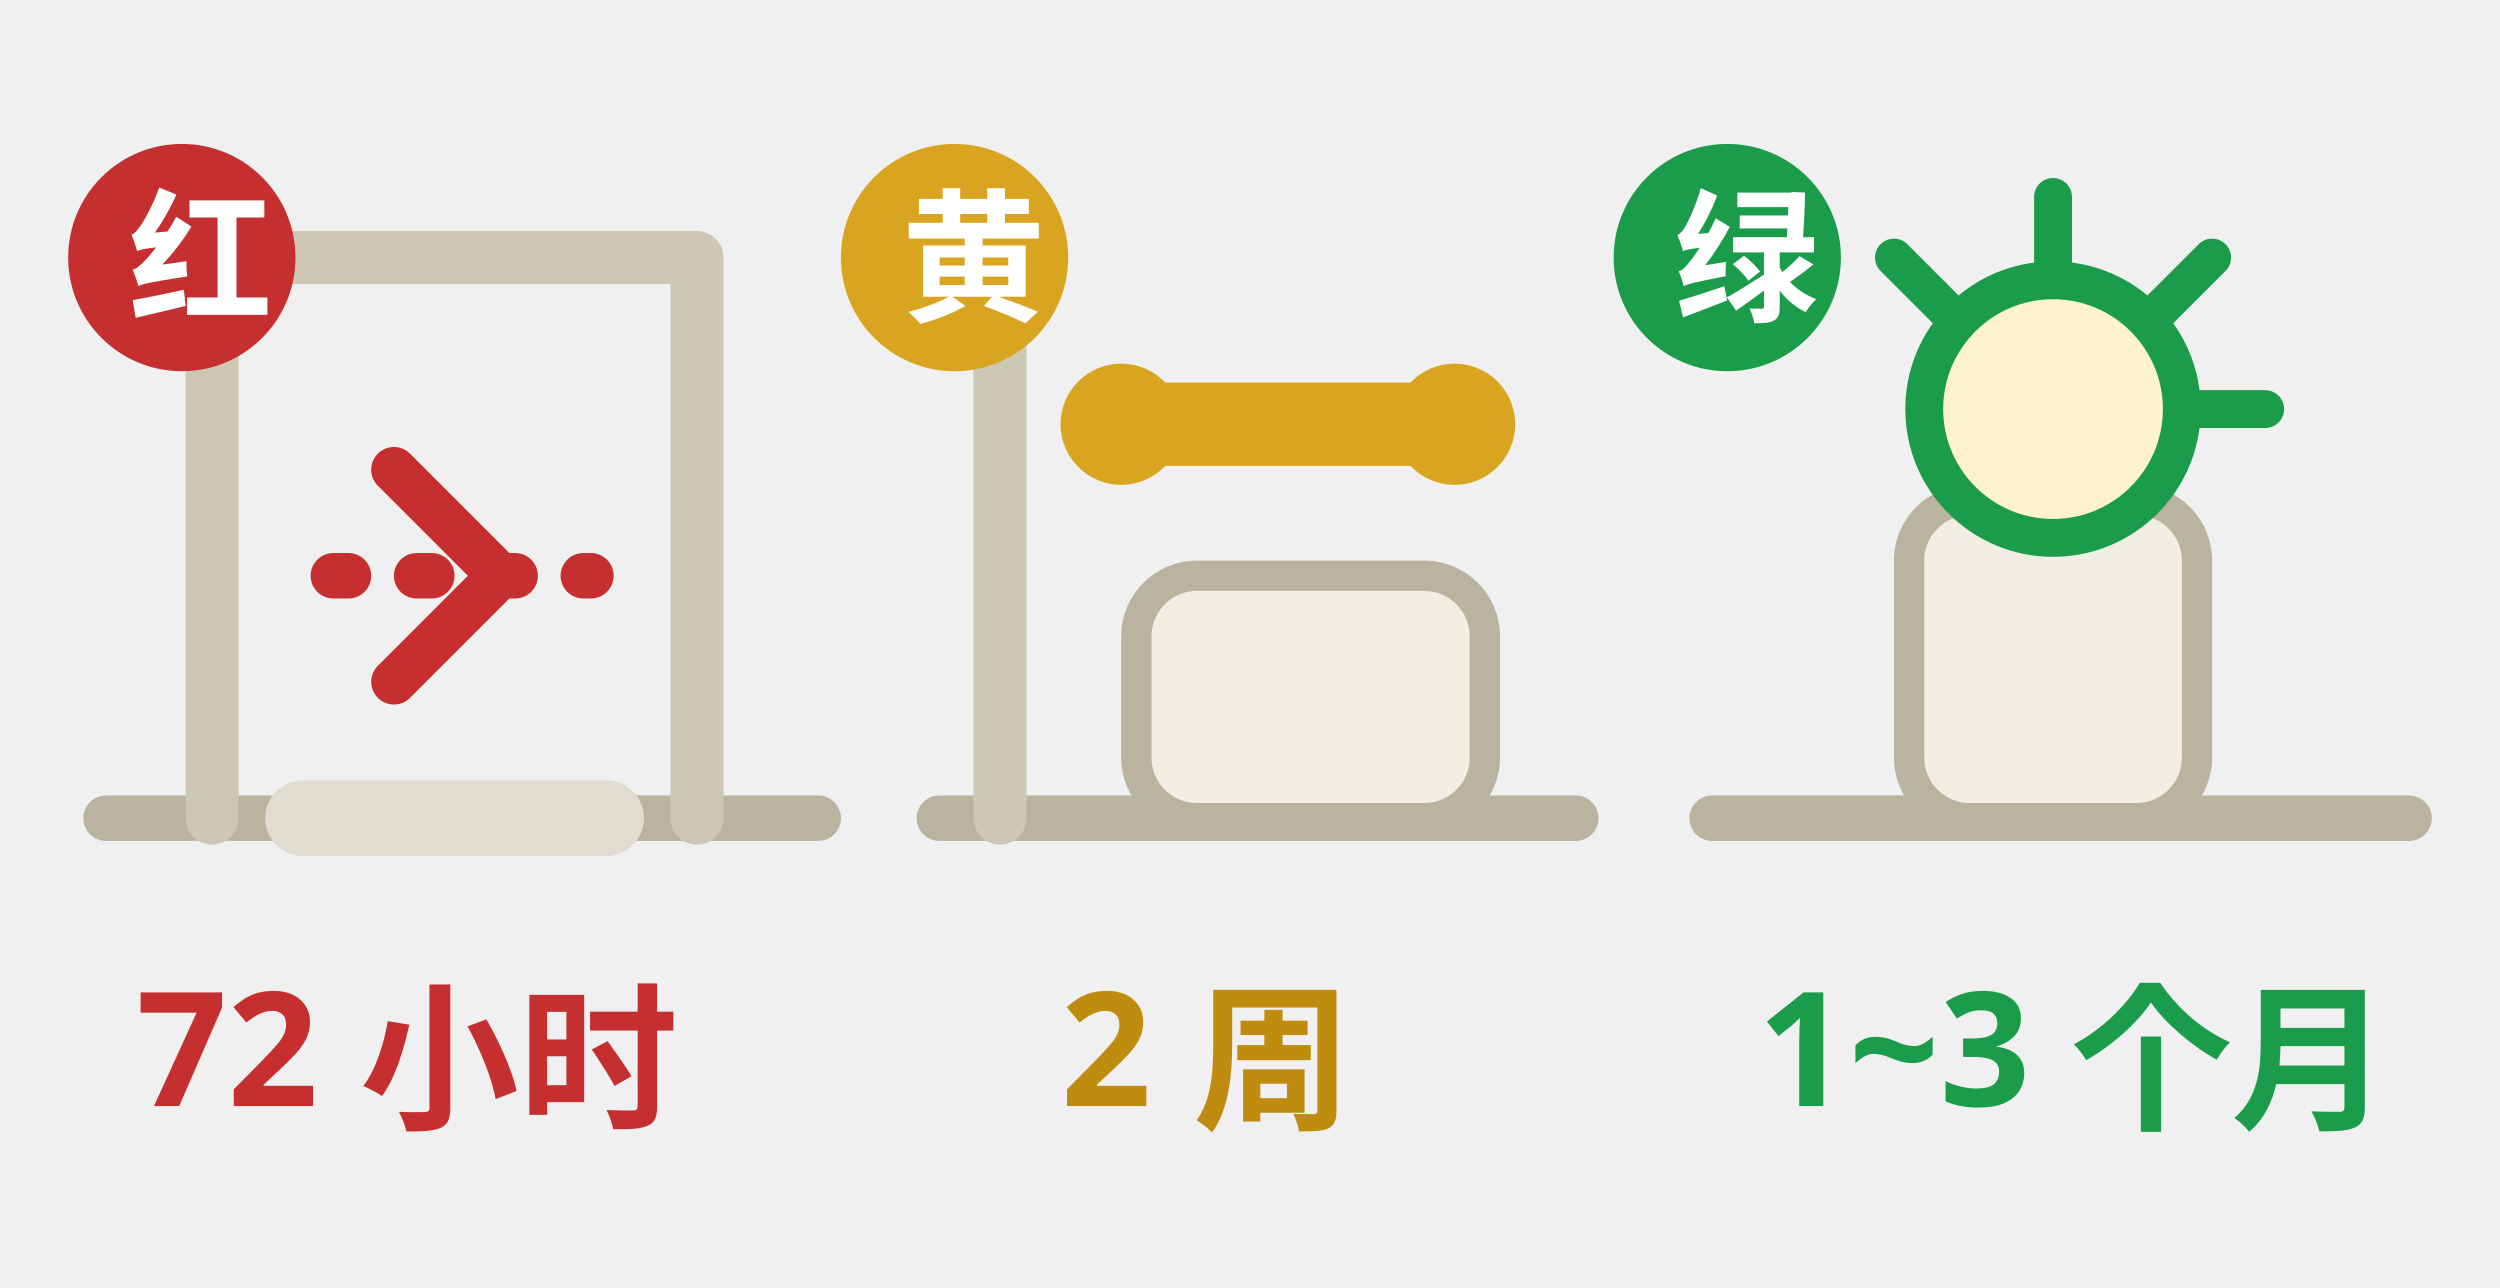
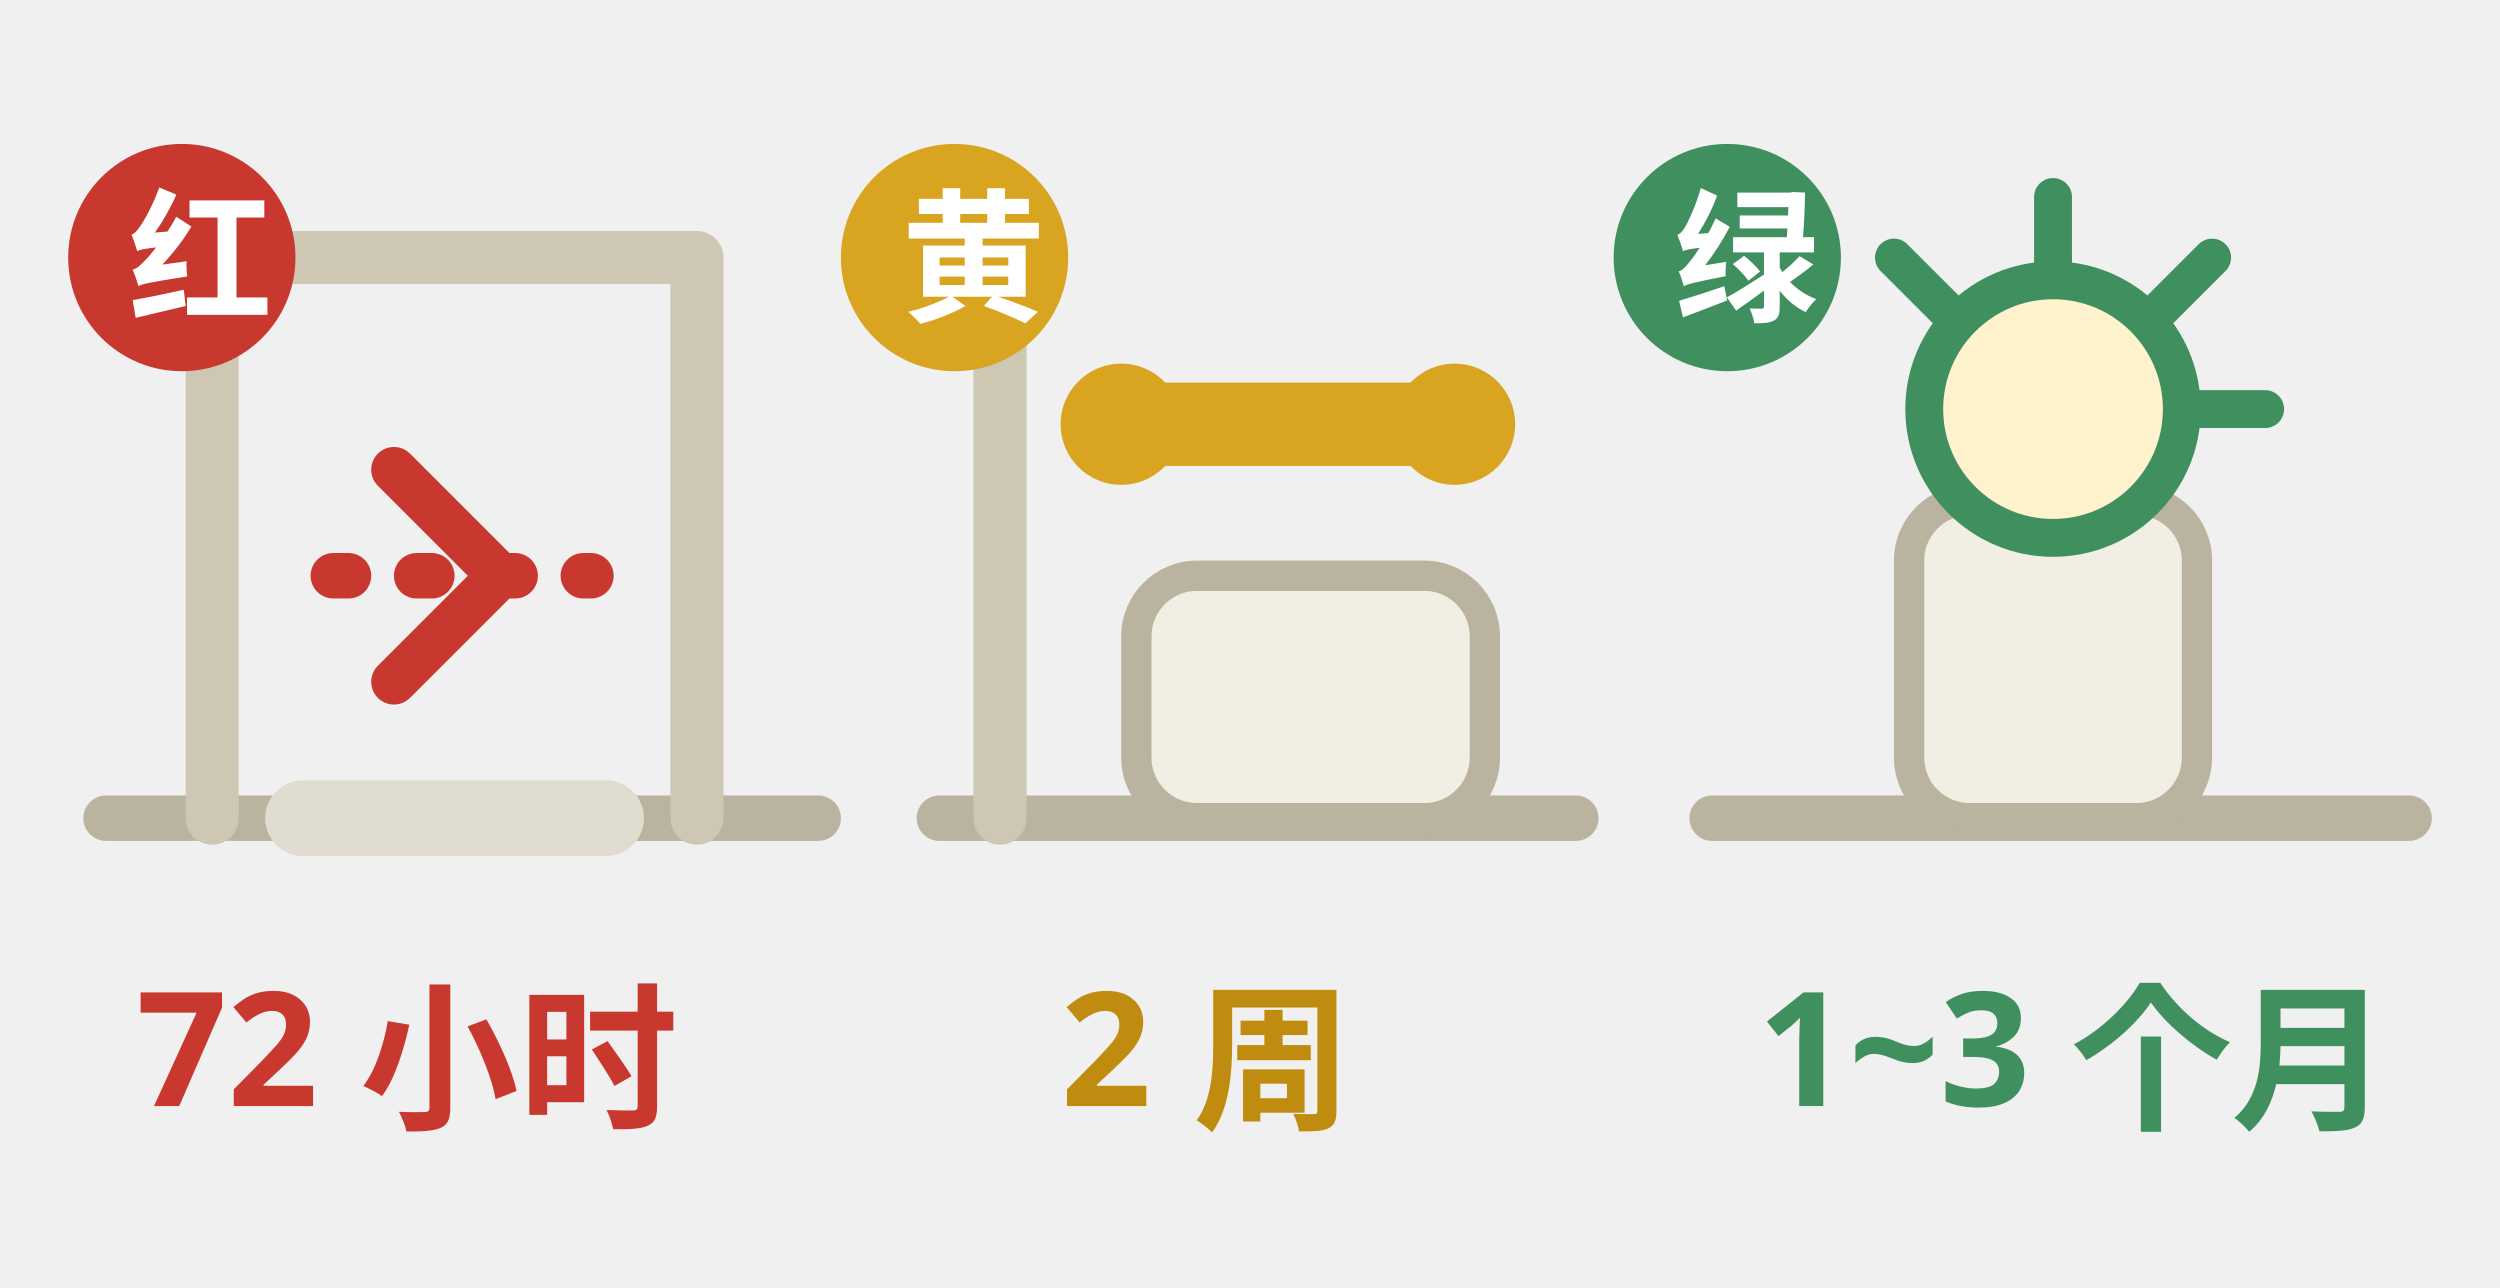
<svg xmlns="http://www.w3.org/2000/svg" width="330" height="170" viewBox="0 0 330 170" fill="none" stroke-linecap="round" stroke-linejoin="round">
  <path d="M14 108 h94" stroke="#b9b3a0" stroke-width="6" />
  <path d="M28 108 V34 h64 v74" stroke="#cdc7b4" stroke-width="7" />
  <path d="M40 108 h40" stroke="#e0dcd0" stroke-width="10" />
-   <path d="M44 76 h34" stroke="#c62f2f" stroke-width="6" stroke-dasharray="2 9" />
-   <path d="M52 62 l14 14 -14 14" stroke="#c62f2f" stroke-width="6" />
-   <circle cx="24" cy="34" r="15" fill="#c62f2f" />
+   <path d="M44 76 h34" stroke="#c8382f" stroke-width="6" stroke-dasharray="2 9" />
+   <path d="M52 62 l14 14 -14 14" stroke="#c8382f" stroke-width="6" />
+   <circle cx="24" cy="34" r="15" fill="#c8382f" />
  <text x="17" y="41" font-size="19" font-weight="700" fill="#fff" font-family="system-ui">红</text>
-   <text x="18" y="146" font-size="21" font-weight="700" fill="#c62f2f" font-family="system-ui">72 小时</text>
+   <text x="18" y="146" font-size="21" font-weight="700" fill="#c8382f" font-family="system-ui">72 小时</text>
  <path d="M124 108 h84" stroke="#b9b3a0" stroke-width="6" />
  <path d="M132 108 V34" stroke="#cdc7b4" stroke-width="7" />
  <path d="M148 56 h44" stroke="#d9a520" stroke-width="11" />
  <circle cx="148" cy="56" r="8" fill="#d9a520" />
  <circle cx="192" cy="56" r="8" fill="#d9a520" />
  <rect x="150" y="76" width="46" height="32" rx="8" fill="#f1eee4" stroke="#b9b3a0" stroke-width="4" />
  <circle cx="126" cy="34" r="15" fill="#d9a520" />
  <text x="119" y="41" font-size="19" font-weight="700" fill="#fff" font-family="system-ui">黄</text>
  <text x="140" y="146" font-size="21" font-weight="700" fill="#c08c10" font-family="system-ui">2 周</text>
  <path d="M226 108 h92" stroke="#b9b3a0" stroke-width="6" />
  <rect x="252" y="66" width="38" height="42" rx="8" fill="#f1eee4" stroke="#b9b3a0" stroke-width="4" />
-   <circle cx="271" cy="54" r="17" fill="#fff3cd" stroke="#1a9c4a" stroke-width="5" />
-   <path d="M271 26 v10 M299 54 h-10 M292 34 l-7 7 M250 34 l7 7" stroke="#1a9c4a" stroke-width="5" />
-   <circle cx="228" cy="34" r="15" fill="#1a9c4a" />
+   <circle cx="271" cy="54" r="17" fill="#fff3cd" stroke="#3f8f5f" stroke-width="5" />
+   <path d="M271 26 v10 M299 54 h-10 M292 34 l-7 7 M250 34 l7 7" stroke="#3f8f5f" stroke-width="5" />
+   <circle cx="228" cy="34" r="15" fill="#3f8f5f" />
  <text x="221" y="41" font-size="19" font-weight="700" fill="#fff" font-family="system-ui">绿</text>
-   <text x="232" y="146" font-size="21" font-weight="700" fill="#1a9c4a" font-family="system-ui">1~3 个月</text>
+   <text x="232" y="146" font-size="21" font-weight="700" fill="#3f8f5f" font-family="system-ui">1~3 个月</text>
</svg>
